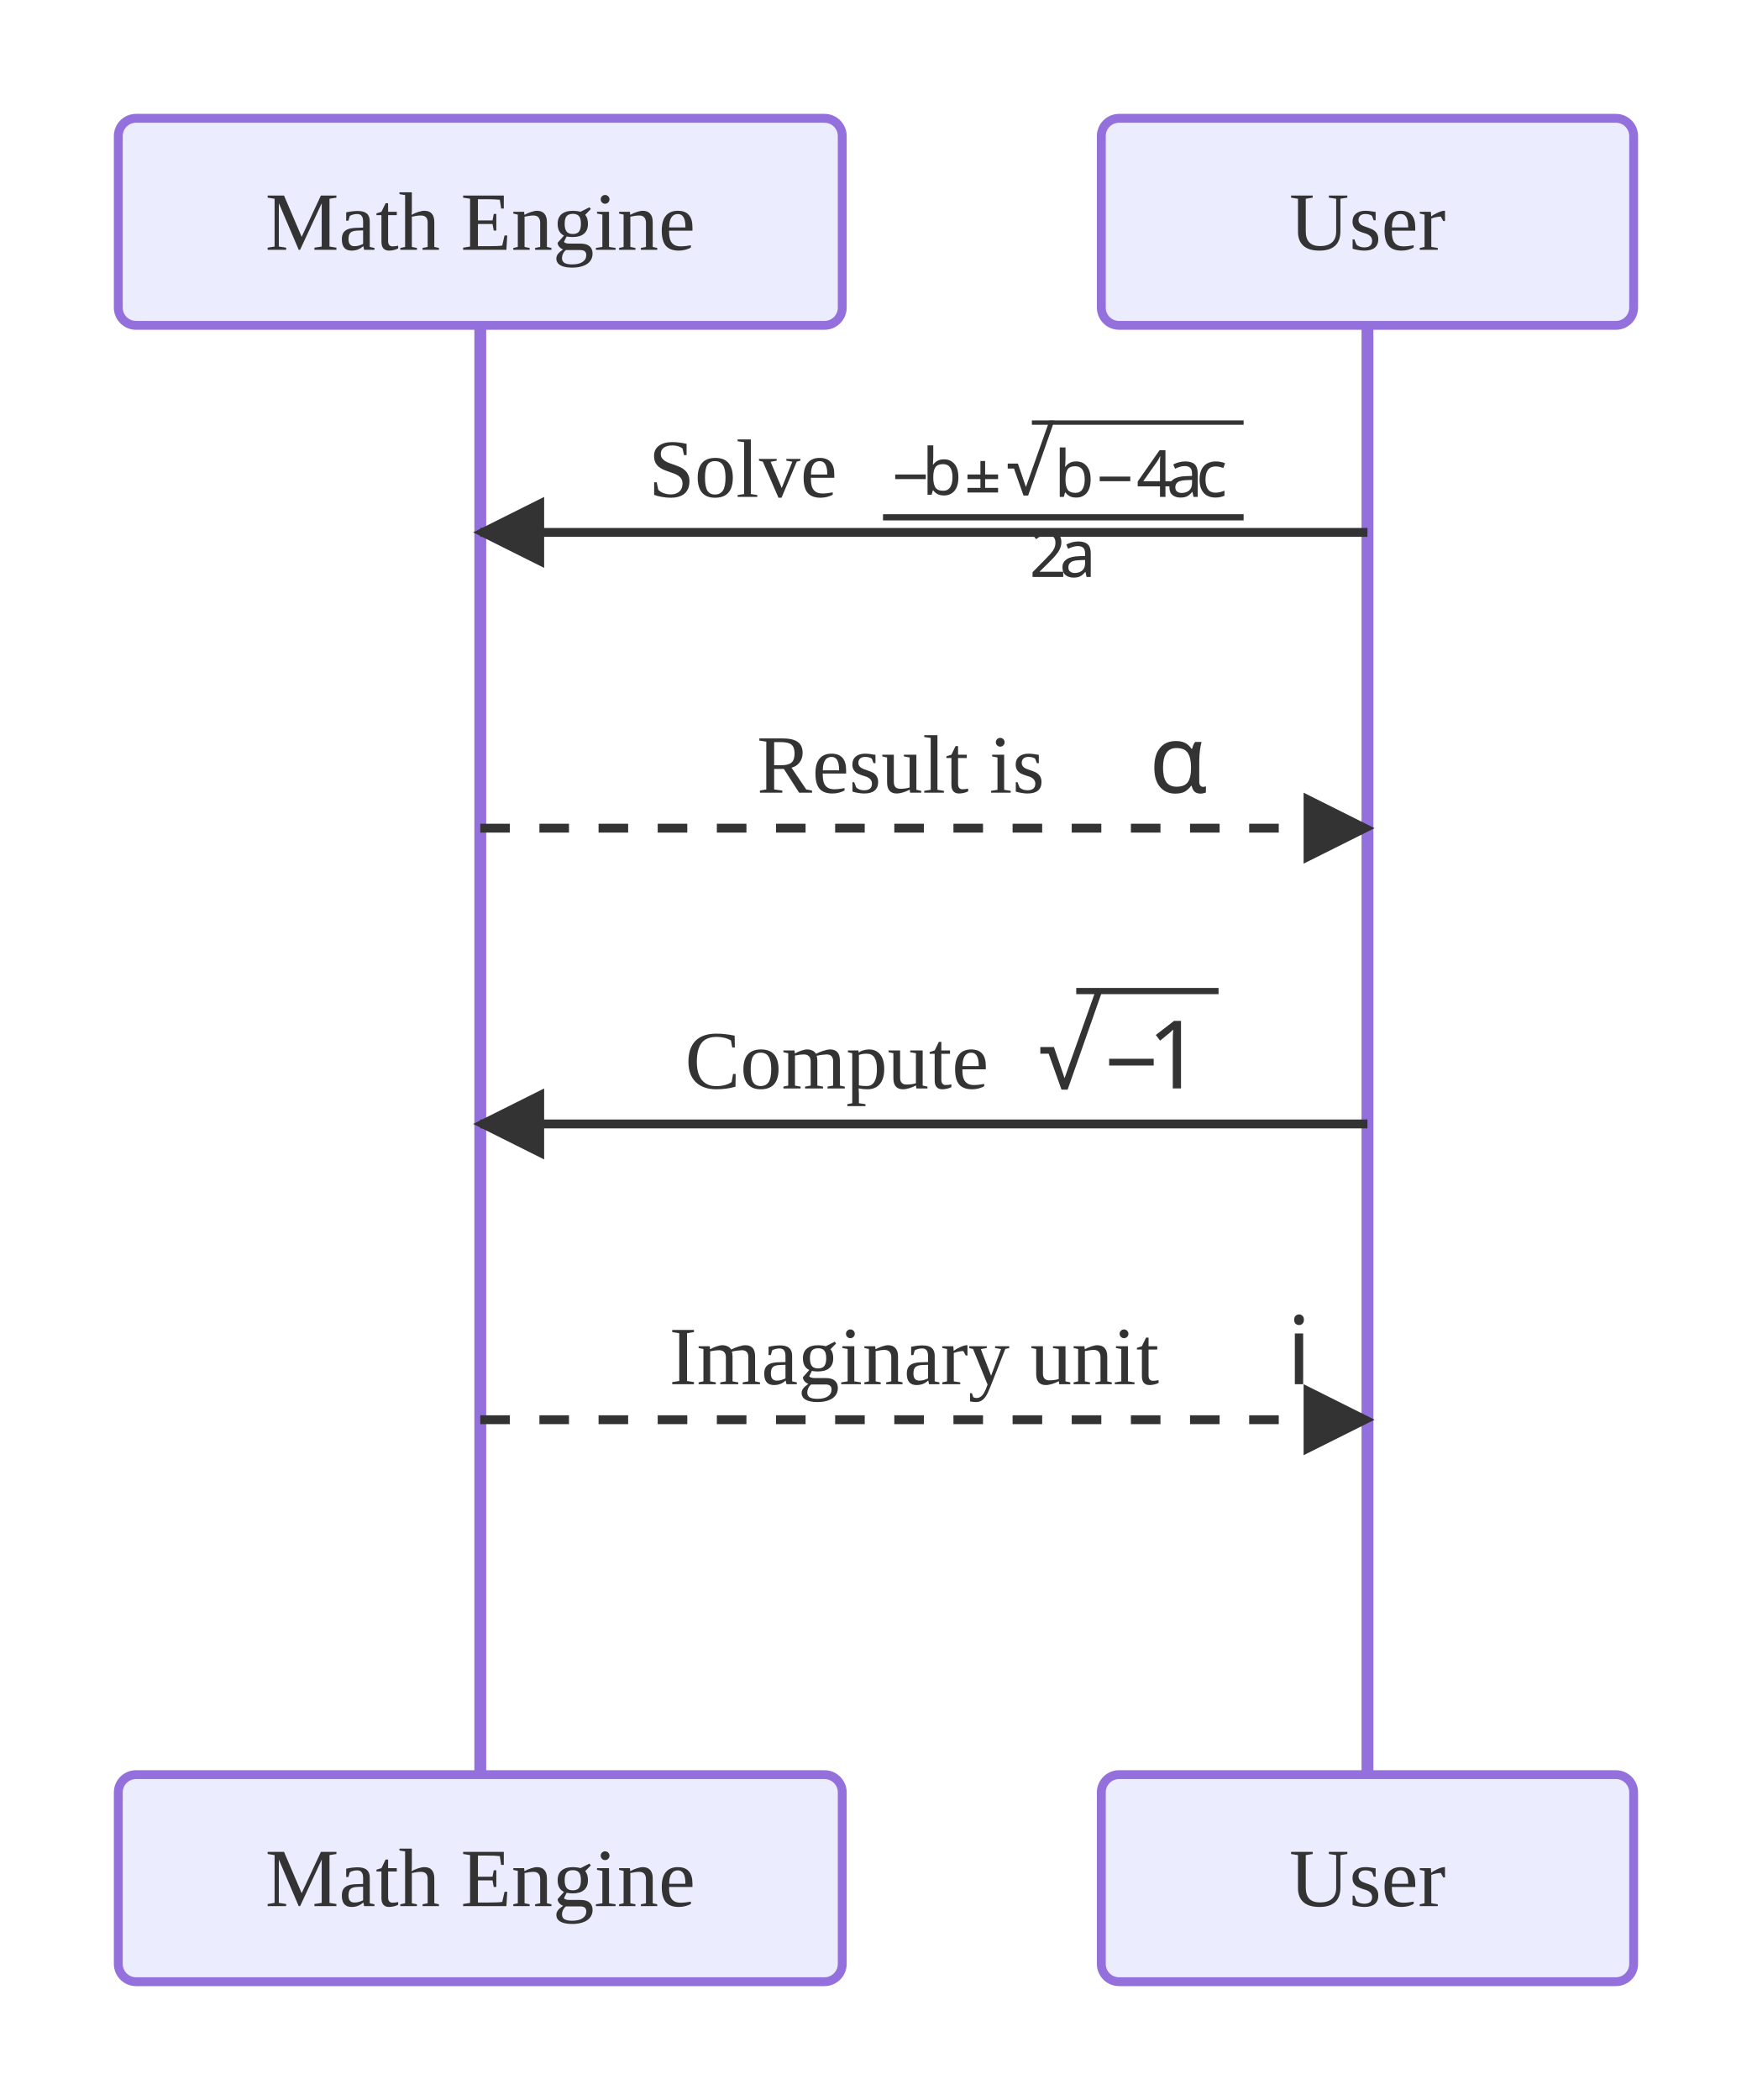
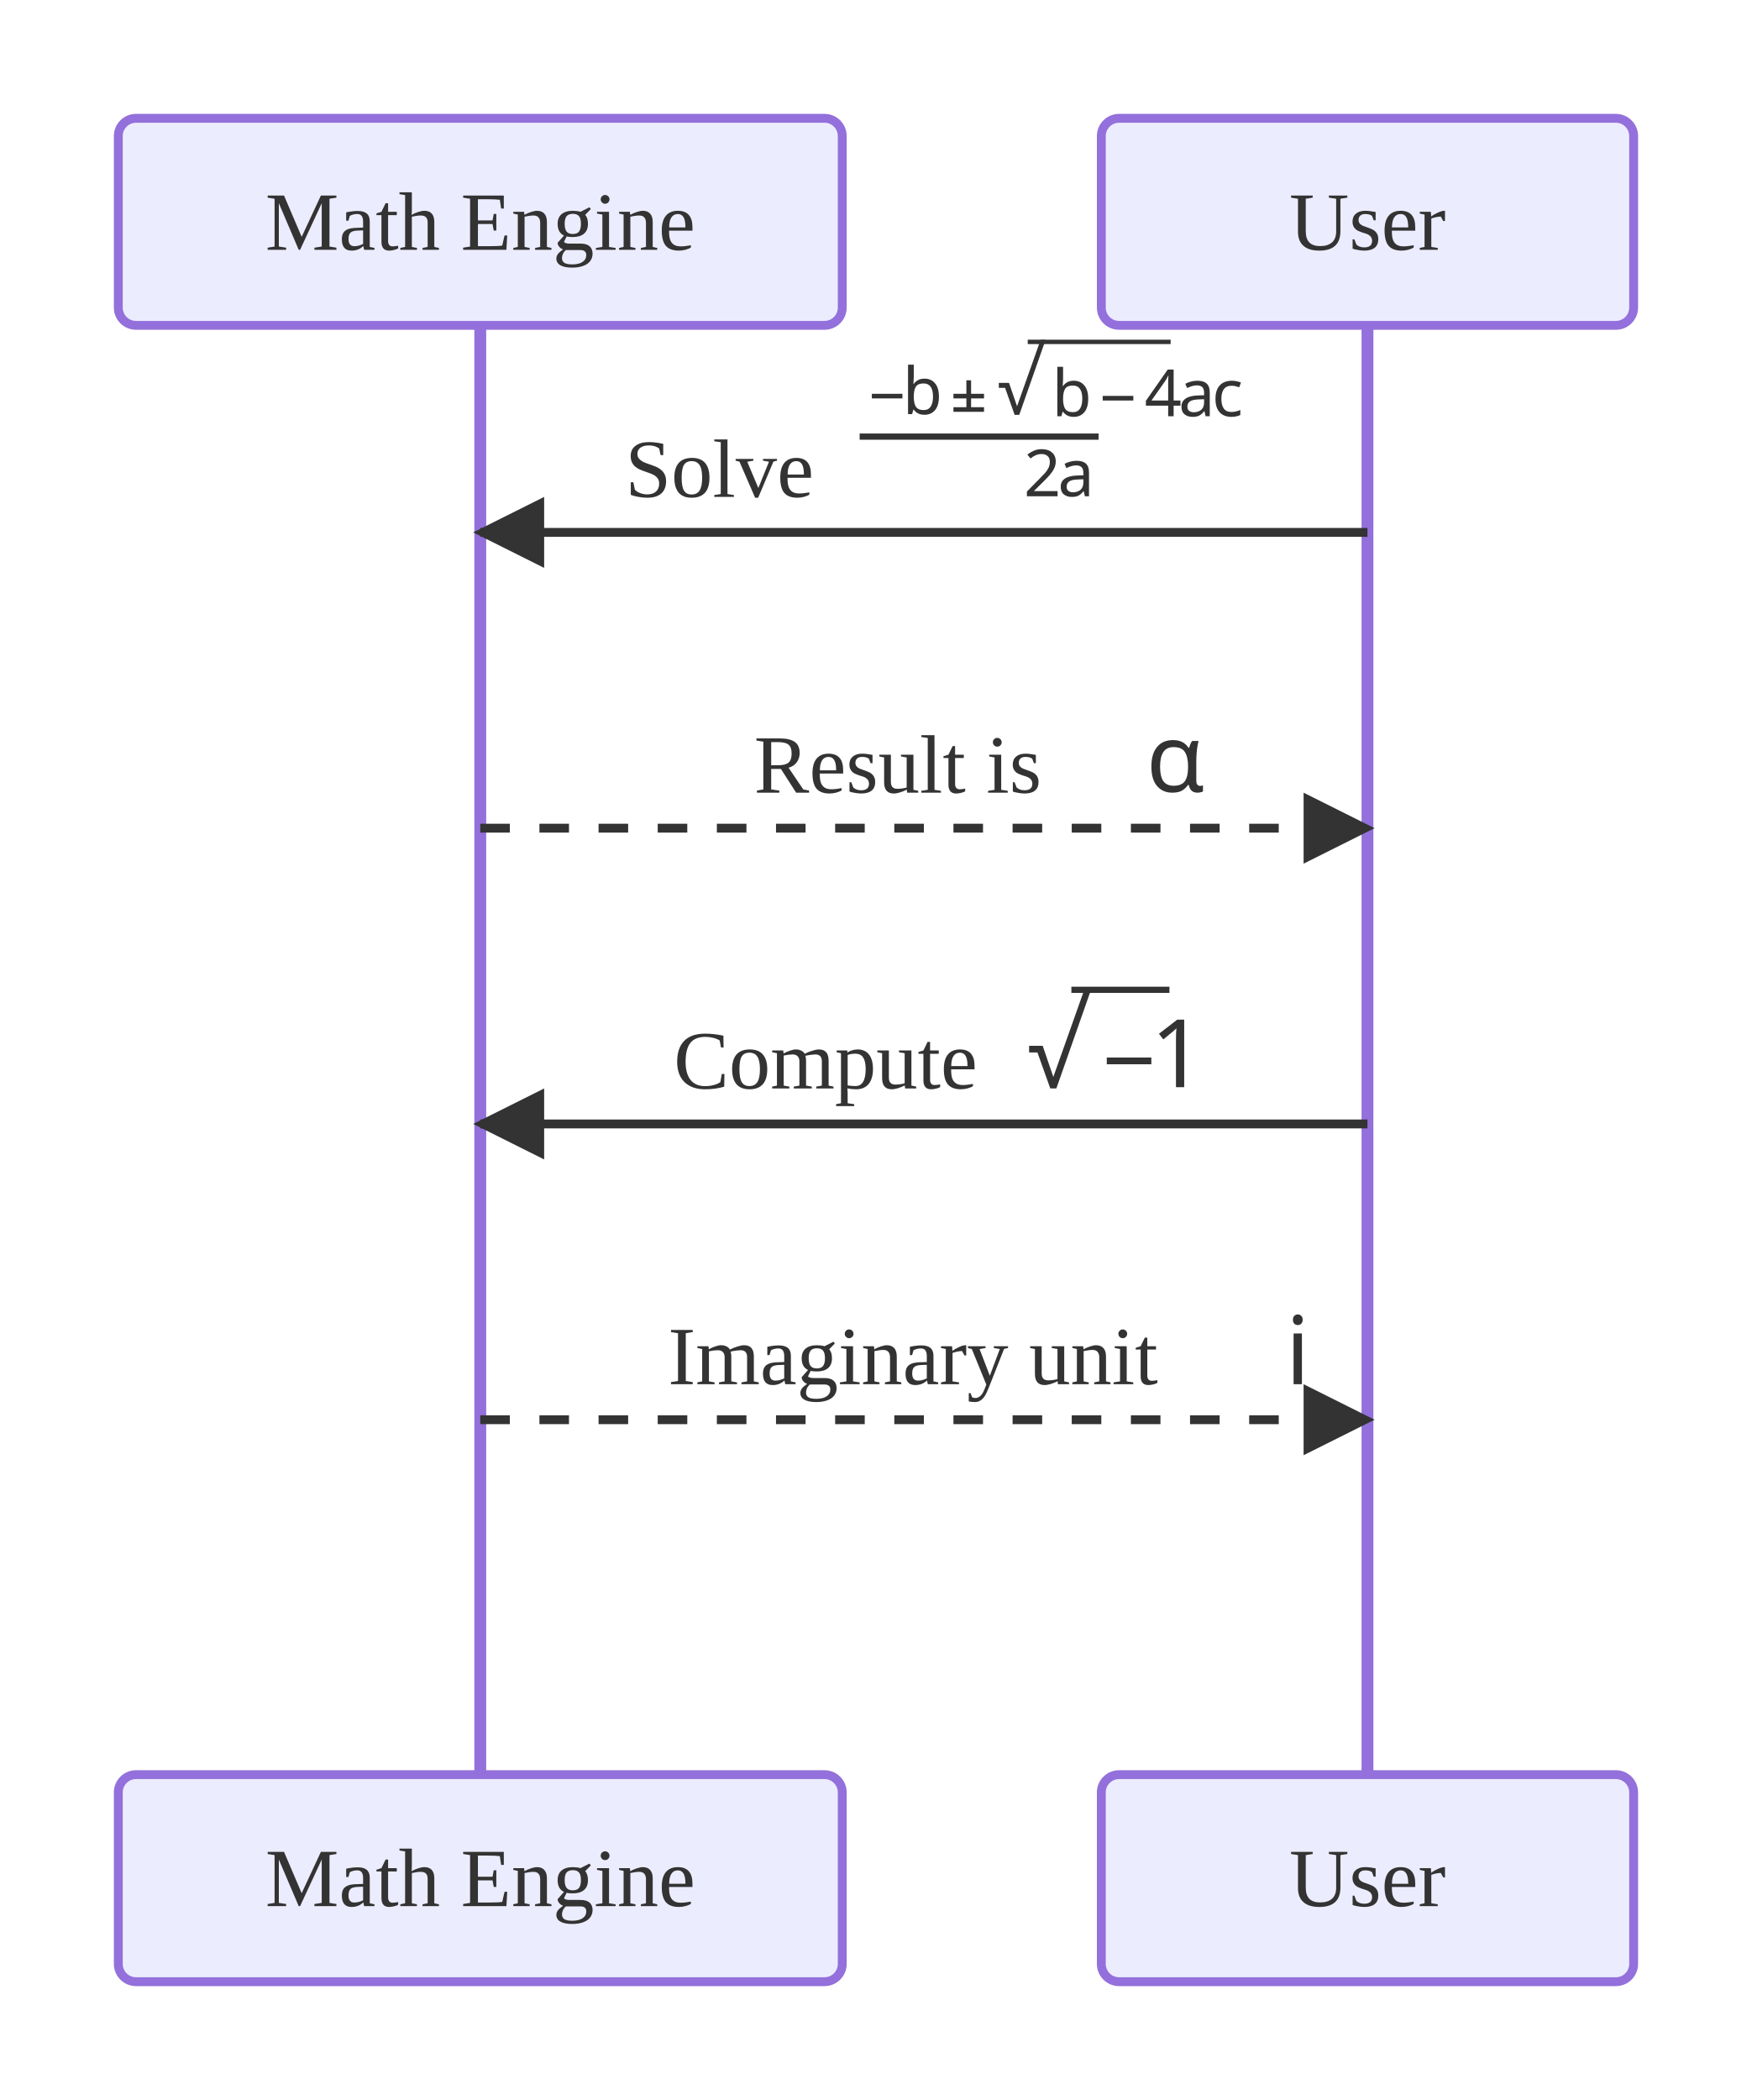
<svg xmlns="http://www.w3.org/2000/svg" viewBox="0 0 296.20 355.00">
  <defs>
    <marker id="seq-arrow-solid" viewBox="0 0 10 10" refX="9.00" refY="5.00" markerWidth="8.00" markerHeight="8.00" orient="auto">
      <polygon points="0,0 10,5 0,10" style="fill:#333" />
    </marker>
    <marker id="seq-arrow-dashed" viewBox="0 0 10 10" refX="9.00" refY="5.00" markerWidth="8.00" markerHeight="8.00" orient="auto">
      <polygon points="0,0 10,5 0,10" style="fill:#333" />
    </marker>
    <marker id="seq-arrow-solid-cross" viewBox="0 0 10 10" refX="5.00" refY="5.00" markerWidth="10.00" markerHeight="10.00" orient="auto">
      <path d="M2,2 L8,8 M2,8 L8,2" style="stroke:#333;stroke-width:1.5;fill:none" />
    </marker>
    <marker id="seq-arrow-dashed-cross" viewBox="0 0 10 10" refX="5.00" refY="5.00" markerWidth="10.00" markerHeight="10.00" orient="auto">
      <path d="M2,2 L8,8 M2,8 L8,2" style="stroke:#333;stroke-width:1.5;fill:none" />
    </marker>
    <marker id="seq-arrow-solid-open" viewBox="0 0 10 10" refX="10.00" refY="5.00" markerWidth="8.00" markerHeight="8.00" orient="auto">
      <polyline points="0,1 10,5 0,9" style="stroke:#333;stroke-width:1.5;fill:none" />
    </marker>
    <marker id="seq-arrow-dashed-open" viewBox="0 0 10 10" refX="10.00" refY="5.00" markerWidth="8.00" markerHeight="8.00" orient="auto">
      <polyline points="0,1 10,5 0,9" style="stroke:#333;stroke-width:1.5;fill:none" />
    </marker>
  </defs>
  <rect x="0.00" y="0.00" width="296.20" height="355.00" style="fill:white;stroke:none" />
  <line x1="81.20" y1="55.00" x2="81.20" y2="300.00" style="stroke:#9370DB;stroke-width:2.0" />
  <line x1="231.20" y1="55.00" x2="231.20" y2="300.00" style="stroke:#9370DB;stroke-width:2.0" />
  <line x1="231.20" y1="90.00" x2="81.20" y2="90.00" style="stroke:#333;stroke-width:1.5;fill:none" marker-end="url(#seq-arrow-solid)" />
-   <text x="125.59" y="84.00" text-anchor="middle" dominant-baseline="auto" style="fill:#333;font-size:14px">Solve </text>
-   <g style="fill:#333" transform="translate(150.79,71.06) scale(1.000)">
+   <text x="121.64" y="84.00" text-anchor="middle" dominant-baseline="auto" style="fill:#333;font-size:14px">Solve </text>
+   <g style="fill:#333" transform="translate(146.84,57.42) scale(1.000)">
    <g transform="translate(0,-0.735)">
      <path d="M0.562 10.667 L0.562 9.886 L5.734 9.886 L5.734 10.667 L0.562 10.667 Z" style="fill:#333" />
-       <path d="M8.825 13.432 Q8.122 13.432 7.685 13.182 Q7.247 12.932 6.997 12.573 L6.919 12.573 L6.716 13.323 L6.029 13.323 L6.029 4.964 L6.997 4.964 L6.997 6.995 Q6.997 7.370 6.966 7.698 Q6.966 8.026 6.935 8.214 L6.997 8.214 Q7.247 7.839 7.685 7.589 Q8.122 7.323 8.825 7.323 Q9.919 7.323 10.575 8.104 Q11.247 8.854 11.247 10.370 Q11.247 11.886 10.575 12.667 Q9.904 13.432 8.825 13.432 Z M8.685 12.636 Q9.466 12.636 9.857 12.042 Q10.247 11.464 10.247 10.370 Q10.247 8.136 8.654 8.136 Q7.716 8.136 7.357 8.667 Q6.997 9.214 6.997 10.339 L6.997 10.386 Q6.997 11.479 7.341 12.057 Q7.716 12.636 8.685 12.636 Z" style="fill:#333" />
-       <path d="M14.970 12.932 L14.970 10.667 L12.783 10.667 L12.783 9.886 L14.970 9.886 L14.970 7.604 L15.767 7.604 L15.767 9.886 L17.955 9.886 L17.955 10.667 L15.767 10.667 L15.767 12.932 L14.970 12.932 Z M12.783 12.932 L12.783 12.151 L17.955 12.151 L17.955 12.932 L12.783 12.932 Z" style="fill:#333" />
-       <path d="M22.257 13.446 L20.648 8.883 L19.585 8.883 L19.585 8.039 L21.304 8.039 L22.663 11.992 L26.648 0.758 L27.491 0.758 L23.038 13.446 L22.257 13.446 Z" style="fill:#333" />
-       <rect x="23.67" y="0.74" width="35.80" height="0.74" style="fill:#333" />
-       <path d="M31.181 13.787 Q30.478 13.787 30.040 13.537 Q29.603 13.287 29.353 12.927 L29.274 12.927 L29.071 13.677 L28.384 13.677 L28.384 5.318 L29.353 5.318 L29.353 7.349 Q29.353 7.724 29.321 8.052 Q29.321 8.381 29.290 8.568 L29.353 8.568 Q29.603 8.193 30.040 7.943 Q30.478 7.677 31.181 7.677 Q32.274 7.677 32.931 8.459 Q33.603 9.209 33.603 10.724 Q33.603 12.240 32.931 13.021 Q32.259 13.787 31.181 13.787 Z M31.040 12.990 Q31.821 12.990 32.212 12.396 Q32.603 11.818 32.603 10.724 Q32.603 8.490 31.009 8.490 Q30.071 8.490 29.712 9.021 Q29.353 9.568 29.353 10.693 L29.353 10.740 Q29.353 11.834 29.696 12.412 Q30.071 12.990 31.040 12.990 Z" style="fill:#333" />
-       <path d="M35.138 11.021 L35.138 10.240 L40.310 10.240 L40.310 11.021 L35.138 11.021 Z" style="fill:#333" />
-       <path d="M45.331 13.677 L45.331 11.896 L41.565 11.896 L41.565 11.068 L45.253 5.787 L46.253 5.787 L46.253 11.021 L47.409 11.021 L47.409 11.896 L46.253 11.896 L46.253 13.677 L45.331 13.677 Z M42.503 11.021 L45.331 11.021 L45.331 8.552 Q45.331 7.974 45.331 7.584 Q45.362 7.177 45.378 6.818 L45.331 6.818 Q45.253 7.021 45.112 7.271 Q44.987 7.506 44.862 7.677 L42.503 11.021 Z" style="fill:#333" />
-       <path d="M48.781 13.787 Q47.984 13.787 47.453 13.365 Q46.922 12.943 46.922 12.037 Q46.922 11.162 47.625 10.693 Q48.313 10.209 49.750 10.162 L50.750 10.131 L50.750 9.771 Q50.750 9.037 50.438 8.756 Q50.125 8.459 49.531 8.459 Q49.078 8.459 48.656 8.599 Q48.234 8.740 47.875 8.912 L47.578 8.193 Q47.969 7.974 48.484 7.834 Q49.016 7.677 49.594 7.677 Q50.672 7.677 51.188 8.162 Q51.703 8.631 51.703 9.662 L51.703 13.677 L51.000 13.677 L50.813 12.834 L50.766 12.834 Q50.375 13.318 49.953 13.552 Q49.531 13.787 48.781 13.787 Z M49.000 13.006 Q49.750 13.006 50.250 12.599 Q50.750 12.177 50.750 11.318 L50.750 10.802 L49.875 10.834 Q48.781 10.865 48.344 11.177 Q47.922 11.490 47.922 12.052 Q47.922 12.537 48.219 12.771 Q48.531 13.006 49.000 13.006 Z" style="fill:#333" />
-       <path d="M54.712 13.787 Q53.931 13.787 53.321 13.474 Q52.712 13.146 52.368 12.474 Q52.024 11.802 52.024 10.756 Q52.024 9.677 52.384 8.990 Q52.743 8.302 53.368 7.990 Q53.993 7.677 54.774 7.677 Q55.228 7.677 55.649 7.771 Q56.071 7.865 56.337 7.990 L56.040 8.787 Q55.774 8.693 55.415 8.599 Q55.071 8.521 54.759 8.521 Q53.024 8.521 53.024 10.756 Q53.024 11.818 53.446 12.396 Q53.868 12.959 54.696 12.959 Q55.181 12.959 55.556 12.849 Q55.931 12.756 56.228 12.615 L56.228 13.474 Q55.931 13.615 55.571 13.693 Q55.228 13.787 54.712 13.787 Z" style="fill:#333" />
-       <rect x="-1.50" y="16.60" width="60.97" height="1.05" style="fill:#333" />
-       <path d="M23.781 27.209 L23.781 26.412 L25.828 24.334 Q26.422 23.741 26.844 23.272 Q27.250 22.803 27.453 22.366 Q27.656 21.912 27.656 21.397 Q27.656 20.741 27.281 20.412 Q26.891 20.069 26.281 20.069 Q25.703 20.069 25.266 20.272 Q24.828 20.459 24.391 20.819 L23.859 20.162 Q24.328 19.787 24.922 19.522 Q25.531 19.241 26.281 19.241 Q27.375 19.241 28.016 19.803 Q28.656 20.350 28.656 21.334 Q28.656 21.944 28.391 22.491 Q28.141 23.022 27.688 23.553 Q27.250 24.069 26.641 24.662 L25.000 26.287 L25.000 26.334 L28.969 26.334 L28.969 27.209 L23.781 27.209 Z" style="fill:#333" />
-       <path d="M30.700 27.319 Q29.904 27.319 29.372 26.897 Q28.841 26.475 28.841 25.569 Q28.841 24.694 29.544 24.225 Q30.232 23.741 31.669 23.694 L32.669 23.662 L32.669 23.303 Q32.669 22.569 32.357 22.287 Q32.044 21.991 31.450 21.991 Q30.997 21.991 30.575 22.131 Q30.154 22.272 29.794 22.444 L29.497 21.725 Q29.888 21.506 30.404 21.366 Q30.935 21.209 31.513 21.209 Q32.591 21.209 33.107 21.694 Q33.622 22.162 33.622 23.194 L33.622 27.209 L32.919 27.209 L32.732 26.366 L32.685 26.366 Q32.294 26.850 31.872 27.084 Q31.450 27.319 30.700 27.319 Z M30.919 26.537 Q31.669 26.537 32.169 26.131 Q32.669 25.709 32.669 24.850 L32.669 24.334 L31.794 24.366 Q30.700 24.397 30.263 24.709 Q29.841 25.022 29.841 25.584 Q29.841 26.069 30.138 26.303 Q30.450 26.537 30.919 26.537 Z" style="fill:#333" />
+       <path d="M9.482 13.432 Q8.779 13.432 8.342 13.182 Q7.904 12.932 7.654 12.573 L7.576 12.573 L7.373 13.323 L6.685 13.323 L6.685 4.964 L7.654 4.964 L7.654 6.995 Q7.654 7.370 7.623 7.698 Q7.623 8.026 7.592 8.214 L7.654 8.214 Q7.904 7.839 8.342 7.589 Q8.779 7.323 9.482 7.323 Q10.576 7.323 11.232 8.104 Q11.904 8.854 11.904 10.370 Q11.904 11.886 11.232 12.667 Q10.560 13.432 9.482 13.432 Z M9.342 12.636 Q10.123 12.636 10.514 12.042 Q10.904 11.464 10.904 10.370 Q10.904 8.136 9.310 8.136 Q8.373 8.136 8.014 8.667 Q7.654 9.214 7.654 10.339 L7.654 10.386 Q7.654 11.479 7.998 12.057 Q8.373 12.636 9.342 12.636 Z" style="fill:#333" />
+       <path d="M16.547 12.932 L16.547 10.667 L14.360 10.667 L14.360 9.886 L16.547 9.886 L16.547 7.604 L17.344 7.604 L17.344 9.886 L19.531 9.886 L19.531 10.667 L17.344 10.667 L17.344 12.932 L16.547 12.932 Z M14.360 12.932 L14.360 12.151 L19.531 12.151 L19.531 12.932 L14.360 12.932 Z" style="fill:#333" />
+       <path d="M24.705 13.446 L23.096 8.883 L22.033 8.883 L22.033 8.039 L23.752 8.039 L25.112 11.992 L29.096 0.758 L29.940 0.758 L25.487 13.446 L24.705 13.446 Z" style="fill:#333" />
+       <rect x="26.92" y="0.74" width="24.16" height="0.74" style="fill:#333" />
+       <path d="M34.722 13.787 Q34.019 13.787 33.582 13.537 Q33.144 13.287 32.894 12.927 L32.816 12.927 L32.613 13.677 L31.925 13.677 L31.925 5.318 L32.894 5.318 L32.894 7.349 Q32.894 7.724 32.863 8.052 Q32.863 8.381 32.832 8.568 L32.894 8.568 Q33.144 8.193 33.582 7.943 Q34.019 7.677 34.722 7.677 Q35.816 7.677 36.472 8.459 Q37.144 9.209 37.144 10.724 Q37.144 12.240 36.472 13.021 Q35.800 13.787 34.722 13.787 Z M34.582 12.990 Q35.363 12.990 35.753 12.396 Q36.144 11.818 36.144 10.724 Q36.144 8.490 34.550 8.490 Q33.613 8.490 33.253 9.021 Q32.894 9.568 32.894 10.693 L32.894 10.740 Q32.894 11.834 33.238 12.412 Q33.613 12.990 34.582 12.990 Z" style="fill:#333" />
+       <path d="M39.599 11.021 L39.599 10.240 L44.771 10.240 L44.771 11.021 L39.599 11.021 Z" style="fill:#333" />
+       <path d="M50.664 13.677 L50.664 11.896 L46.898 11.896 L46.898 11.068 L50.586 5.787 L51.586 5.787 L51.586 11.021 L52.742 11.021 L52.742 11.896 L51.586 11.896 L51.586 13.677 L50.664 13.677 Z M47.836 11.021 L50.664 11.021 L50.664 8.552 Q50.664 7.974 50.664 7.584 Q50.695 7.177 50.711 6.818 L50.664 6.818 Q50.586 7.021 50.445 7.271 Q50.320 7.506 50.195 7.677 L47.836 11.021 Z" style="fill:#333" />
+       <path d="M54.771 13.787 Q53.974 13.787 53.443 13.365 Q52.912 12.943 52.912 12.037 Q52.912 11.162 53.615 10.693 Q54.303 10.209 55.740 10.162 L56.740 10.131 L56.740 9.771 Q56.740 9.037 56.428 8.756 Q56.115 8.459 55.521 8.459 Q55.068 8.459 54.646 8.599 Q54.224 8.740 53.865 8.912 L53.568 8.193 Q53.959 7.974 54.474 7.834 Q55.006 7.677 55.584 7.677 Q56.662 7.677 57.178 8.162 Q57.693 8.631 57.693 9.662 L57.693 13.677 L56.990 13.677 L56.803 12.834 L56.756 12.834 Q56.365 13.318 55.943 13.552 Q55.521 13.787 54.771 13.787 Z M54.990 13.006 Q55.740 13.006 56.240 12.599 Q56.740 12.177 56.740 11.318 L56.740 10.802 L55.865 10.834 Q54.771 10.865 54.334 11.177 Q53.912 11.490 53.912 12.052 Q53.912 12.537 54.209 12.771 Q54.521 13.006 54.990 13.006 Z" style="fill:#333" />
+       <path d="M61.346 13.787 Q60.565 13.787 59.956 13.474 Q59.346 13.146 59.002 12.474 Q58.659 11.802 58.659 10.756 Q58.659 9.677 59.018 8.990 Q59.377 8.302 60.002 7.990 Q60.627 7.677 61.409 7.677 Q61.862 7.677 62.284 7.771 Q62.706 7.865 62.971 7.990 L62.674 8.787 Q62.409 8.693 62.049 8.599 Q61.706 8.521 61.393 8.521 Q59.659 8.521 59.659 10.756 Q59.659 11.818 60.081 12.396 Q60.502 12.959 61.331 12.959 Q61.815 12.959 62.190 12.849 Q62.565 12.756 62.862 12.615 L62.862 13.474 Q62.565 13.615 62.206 13.693 Q61.862 13.787 61.346 13.787 Z" style="fill:#333" />
+       <rect x="-1.50" y="16.60" width="40.40" height="1.05" style="fill:#333" />
+       <path d="M26.781 27.209 L26.781 26.412 L28.828 24.334 Q29.422 23.741 29.844 23.272 Q30.250 22.803 30.453 22.366 Q30.656 21.912 30.656 21.397 Q30.656 20.741 30.281 20.412 Q29.891 20.069 29.281 20.069 Q28.703 20.069 28.266 20.272 Q27.828 20.459 27.391 20.819 L26.859 20.162 Q27.328 19.787 27.922 19.522 Q28.531 19.241 29.281 19.241 Q30.375 19.241 31.016 19.803 Q31.656 20.350 31.656 21.334 Q31.656 21.944 31.391 22.491 Q31.141 23.022 30.688 23.553 Q30.250 24.069 29.641 24.662 L28.000 26.287 L28.000 26.334 L31.969 26.334 L31.969 27.209 L26.781 27.209 Z" style="fill:#333" />
+       <path d="M34.357 27.319 Q33.560 27.319 33.029 26.897 Q32.498 26.475 32.498 25.569 Q32.498 24.694 33.201 24.225 Q33.889 23.741 35.326 23.694 L36.326 23.662 L36.326 23.303 Q36.326 22.569 36.014 22.287 Q35.701 21.991 35.107 21.991 Q34.654 21.991 34.232 22.131 Q33.810 22.272 33.451 22.444 L33.154 21.725 Q33.545 21.506 34.060 21.366 Q34.592 21.209 35.170 21.209 Q36.248 21.209 36.764 21.694 Q37.279 22.162 37.279 23.194 L37.279 27.209 L36.576 27.209 L36.389 26.366 L36.342 26.366 Q35.951 26.850 35.529 27.084 Q35.107 27.319 34.357 27.319 Z M34.576 26.537 Q35.326 26.537 35.826 26.131 Q36.326 25.709 36.326 24.850 L36.326 24.334 L35.451 24.366 Q34.357 24.397 33.920 24.709 Q33.498 25.022 33.498 25.584 Q33.498 26.069 33.795 26.303 Q34.107 26.537 34.576 26.537 Z" style="fill:#333" />
    </g>
  </g>
  <line x1="81.20" y1="140.00" x2="231.20" y2="140.00" style="stroke:#333;stroke-width:1.5;fill:none;stroke-dasharray:5,5" marker-end="url(#seq-arrow-dashed)" />
-   <text x="152.29" y="134.00" text-anchor="middle" dominant-baseline="auto" style="fill:#333;font-size:14px">Result is </text>
-   <g style="fill:#333" transform="translate(194.29,125.27) scale(1.000)">
+   <text x="151.79" y="134.00" text-anchor="middle" dominant-baseline="auto" style="fill:#333;font-size:14px">Result is </text>
+   <g style="fill:#333" transform="translate(193.79,125.11) scale(1.000)">
    <g transform="translate(0,-0.431)">
      <path d="M4.406 9.322 Q2.828 9.322 1.859 8.228 Q0.875 7.103 0.875 4.916 Q0.875 2.728 1.844 1.588 Q2.797 0.431 4.531 0.431 Q5.469 0.431 6.094 0.759 Q6.734 1.088 7.156 1.744 L7.250 1.744 Q7.328 1.463 7.453 1.150 Q7.578 0.822 7.766 0.588 L8.859 0.588 Q8.750 0.947 8.656 1.525 Q8.562 2.088 8.516 2.728 Q8.469 3.369 8.469 3.947 L8.469 7.275 Q8.469 7.775 8.656 7.978 Q8.844 8.181 9.125 8.181 Q9.250 8.181 9.391 8.134 Q9.531 8.103 9.594 8.088 L9.594 9.119 Q9.484 9.181 9.234 9.244 Q8.969 9.322 8.703 9.322 Q8.109 9.322 7.734 9.041 Q7.359 8.744 7.188 8.009 L7.078 8.009 Q6.703 8.556 6.094 8.947 Q5.484 9.322 4.406 9.322 Z M4.641 8.150 Q5.969 8.150 6.516 7.400 Q7.078 6.634 7.078 4.994 L7.078 4.900 Q7.078 3.291 6.547 2.463 Q6.031 1.619 4.625 1.619 Q3.453 1.619 2.891 2.463 Q2.344 3.306 2.344 4.931 Q2.344 6.525 2.875 7.338 Q3.438 8.150 4.641 8.150 Z" style="fill:#333" />
    </g>
  </g>
  <line x1="231.20" y1="190.00" x2="81.20" y2="190.00" style="stroke:#333;stroke-width:1.5;fill:none" marker-end="url(#seq-arrow-solid)" />
-   <text x="141.48" y="184.00" text-anchor="middle" dominant-baseline="auto" style="fill:#333;font-size:14px">Compute </text>
-   <g style="fill:#333" transform="translate(175.08,167.01) scale(1.000)">
+   <text x="139.58" y="184.00" text-anchor="middle" dominant-baseline="auto" style="fill:#333;font-size:14px">Compute </text>
+   <g style="fill:#333" transform="translate(173.18,166.80) scale(1.000)">
    <g transform="translate(0,-1.050)">
      <path d="M4.391 18.245 L2.219 12.167 L0.812 12.167 L0.812 11.042 L3.109 11.042 L4.906 16.308 L10.219 1.339 L11.359 1.339 L5.422 18.245 L4.391 18.245 Z" style="fill:#333" />
-       <rect x="6.88" y="1.05" width="24.06" height="1.05" style="fill:#333" />
-       <path d="M12.446 14.163 L12.446 13.022 L19.977 13.022 L19.977 14.163 L12.446 14.163 Z" style="fill:#333" />
-       <path d="M23.203 18.038 L23.203 10.053 Q23.203 9.366 23.219 8.944 Q23.250 8.538 23.281 8.084 Q23.015 8.319 22.812 8.522 Q22.609 8.694 22.281 8.959 L21.062 9.959 L20.328 9.006 L23.422 6.616 L24.594 6.616 L24.594 18.038 L23.203 18.038 Z" style="fill:#333" />
+       <rect x="7.96" y="1.05" width="16.58" height="1.05" style="fill:#333" />
+       <path d="M13.947 14.163 L13.947 13.022 L21.478 13.022 L21.478 14.163 L13.947 14.163 Z" style="fill:#333" />
+       <path d="M25.642 18.038 L25.642 10.053 Q25.642 9.366 25.658 8.944 Q25.689 8.538 25.721 8.084 Q25.455 8.319 25.252 8.522 Q25.049 8.694 24.721 8.959 L23.502 9.959 L22.767 9.006 L25.861 6.616 L27.033 6.616 L27.033 18.038 L25.642 18.038 Z" style="fill:#333" />
    </g>
  </g>
  <line x1="81.20" y1="240.00" x2="231.20" y2="240.00" style="stroke:#333;stroke-width:1.5;fill:none;stroke-dasharray:5,5" marker-end="url(#seq-arrow-dashed)" />
-   <text x="154.56" y="234.00" text-anchor="middle" dominant-baseline="auto" style="fill:#333;font-size:14px">Imaginary unit </text>
-   <g style="fill:#333" transform="translate(217.56,222.20) scale(1.000)">
+   <text x="154.35" y="234.00" text-anchor="middle" dominant-baseline="auto" style="fill:#333;font-size:14px">Imaginary unit </text>
+   <g style="fill:#333" transform="translate(217.35,222.20) scale(1.000)">
    <g transform="translate(0,-0.584)">
      <path d="M1.359 12.381 L1.359 3.803 L2.766 3.803 L2.766 12.381 L1.359 12.381 Z M2.078 2.381 Q1.734 2.381 1.484 2.163 Q1.250 1.928 1.250 1.491 Q1.250 1.022 1.484 0.819 Q1.734 0.584 2.078 0.584 Q2.406 0.584 2.641 0.819 Q2.891 1.022 2.891 1.491 Q2.891 1.928 2.641 2.163 Q2.406 2.381 2.078 2.381 Z" style="fill:#333" />
    </g>
  </g>
  <rect x="20.00" y="20.00" width="122.40" height="35.00" rx="3.00" ry="3.00" style="fill:#ECECFF;stroke:#9370DB;stroke-width:1.5" />
  <text x="81.20" y="37.50" text-anchor="middle" dominant-baseline="central" style="fill:#333;font-size:14px">Math Engine</text>
  <rect x="20.00" y="300.00" width="122.40" height="35.00" rx="3.00" ry="3.00" style="fill:#ECECFF;stroke:#9370DB;stroke-width:1.5" />
  <text x="81.20" y="317.50" text-anchor="middle" dominant-baseline="central" style="fill:#333;font-size:14px">Math Engine</text>
  <rect x="186.20" y="20.00" width="90.00" height="35.00" rx="3.00" ry="3.00" style="fill:#ECECFF;stroke:#9370DB;stroke-width:1.5" />
  <text x="231.20" y="37.50" text-anchor="middle" dominant-baseline="central" style="fill:#333;font-size:14px">User</text>
  <rect x="186.20" y="300.00" width="90.00" height="35.00" rx="3.00" ry="3.00" style="fill:#ECECFF;stroke:#9370DB;stroke-width:1.5" />
  <text x="231.20" y="317.50" text-anchor="middle" dominant-baseline="central" style="fill:#333;font-size:14px">User</text>
</svg>
